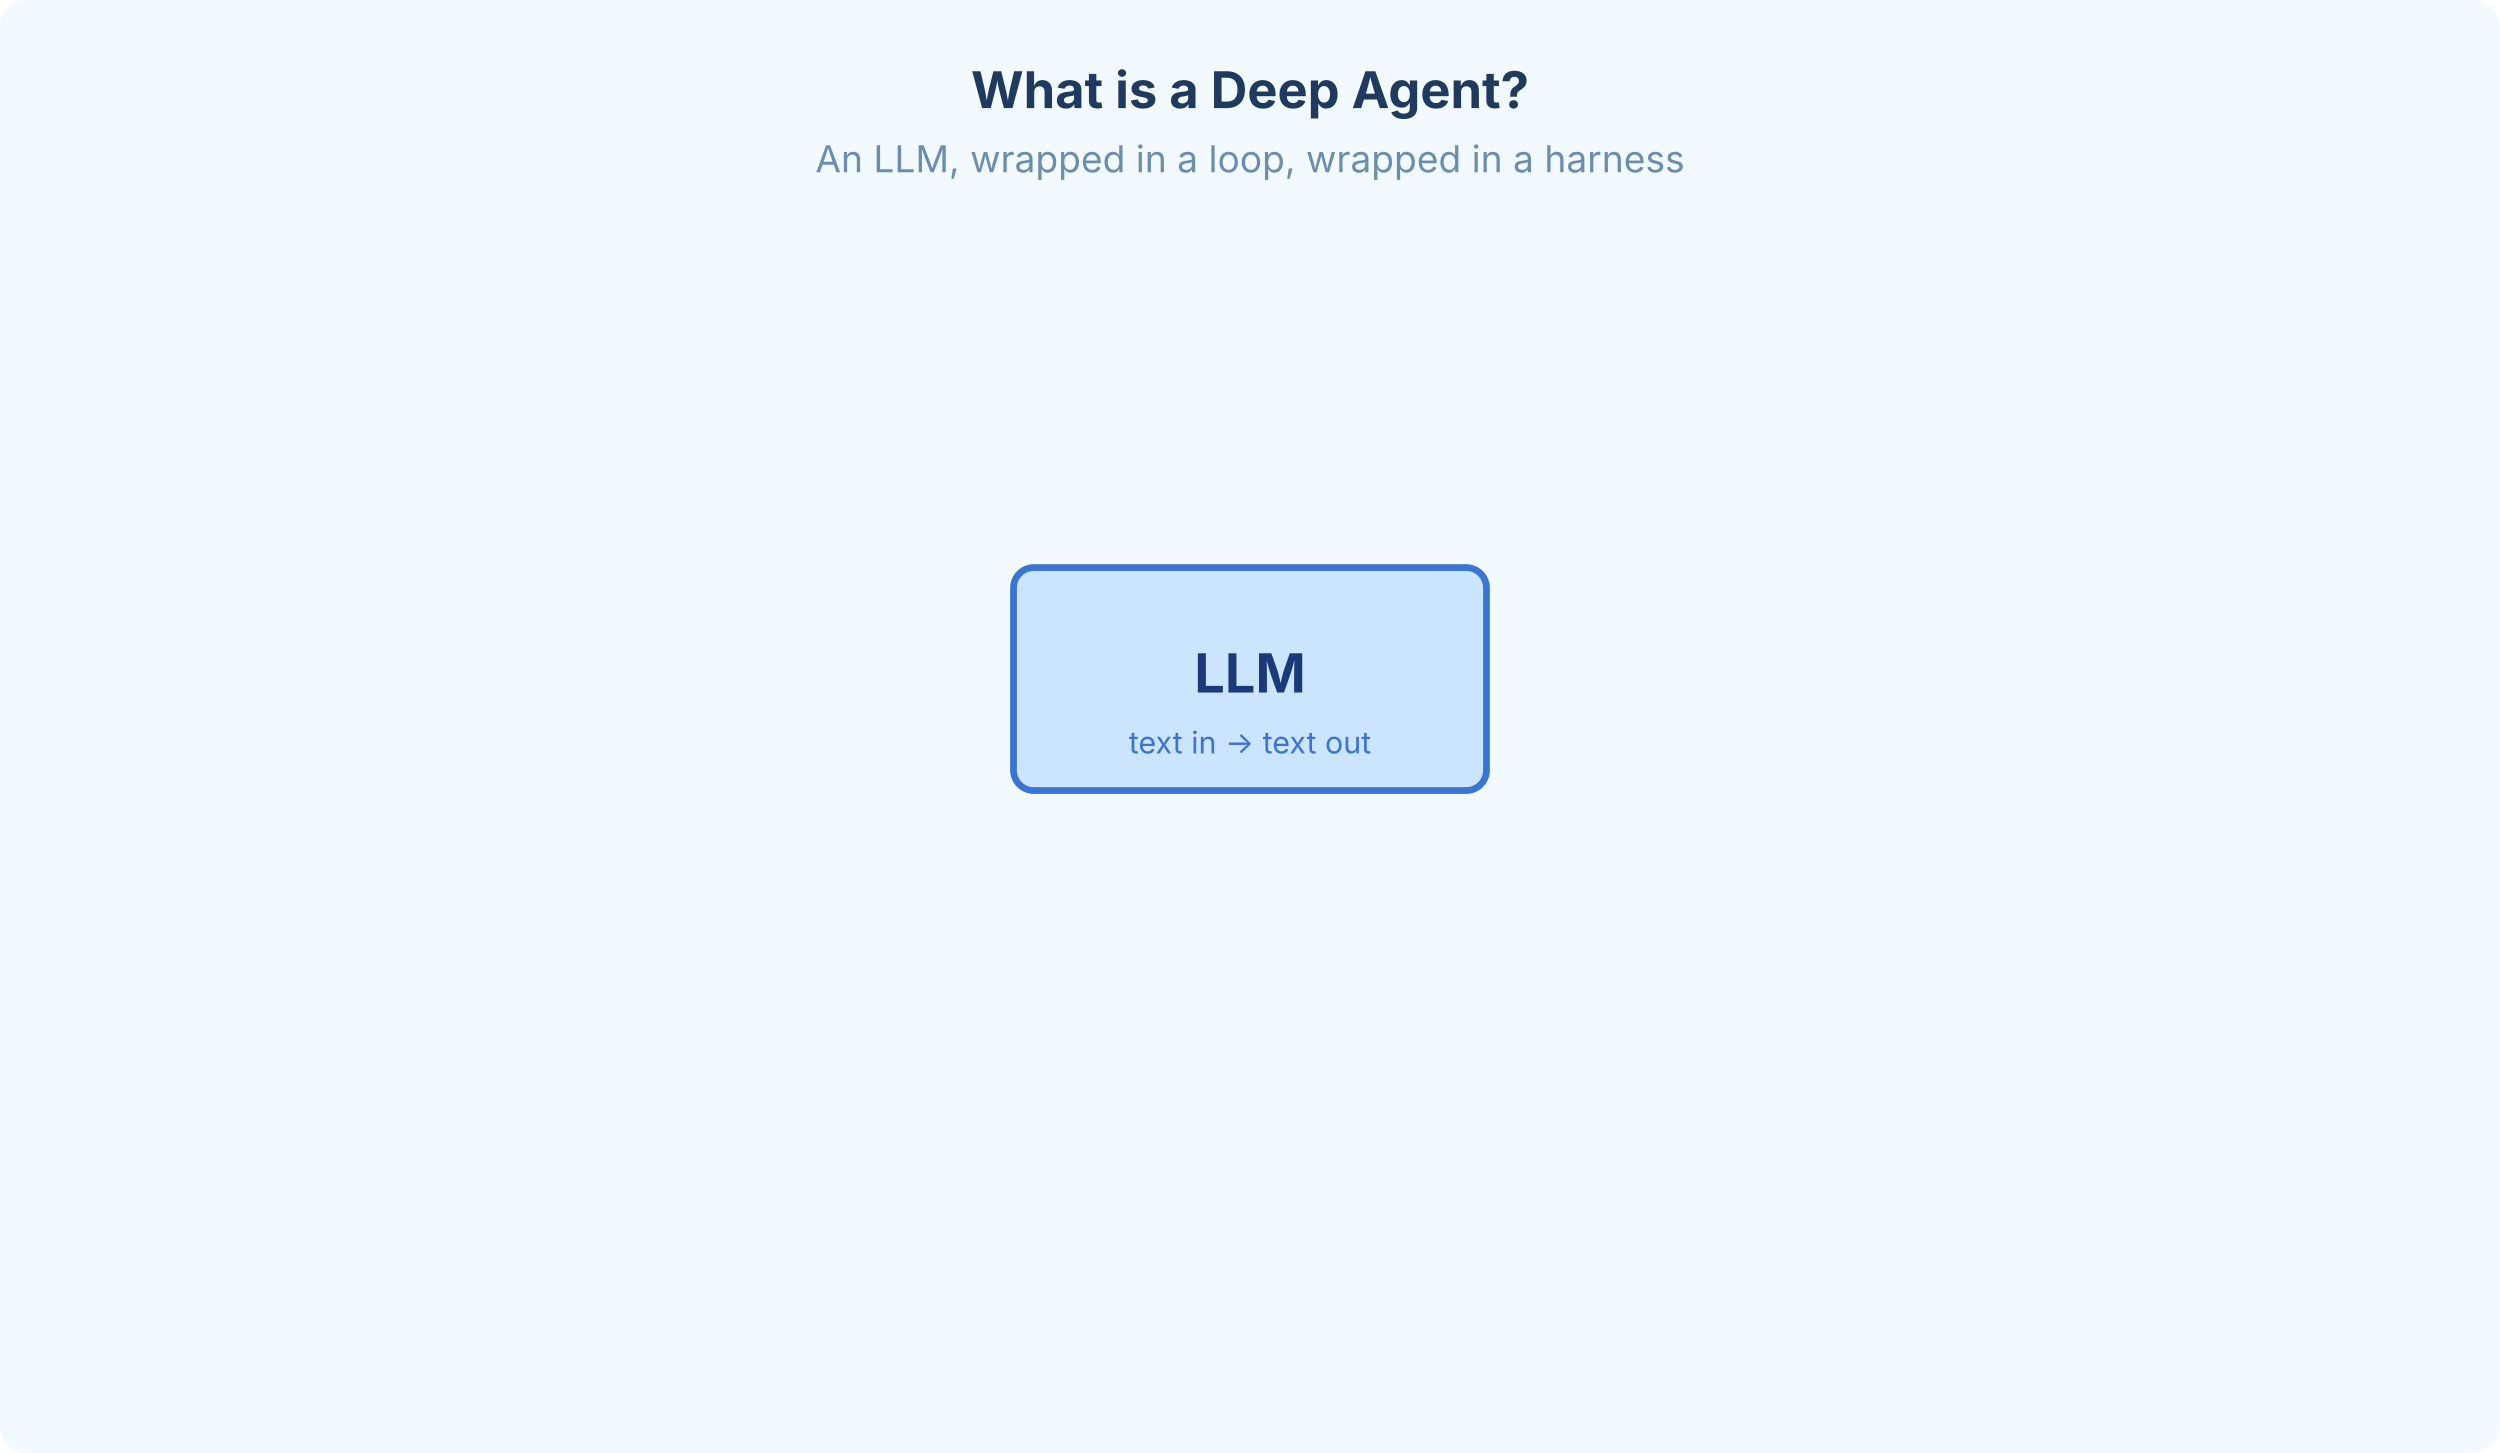
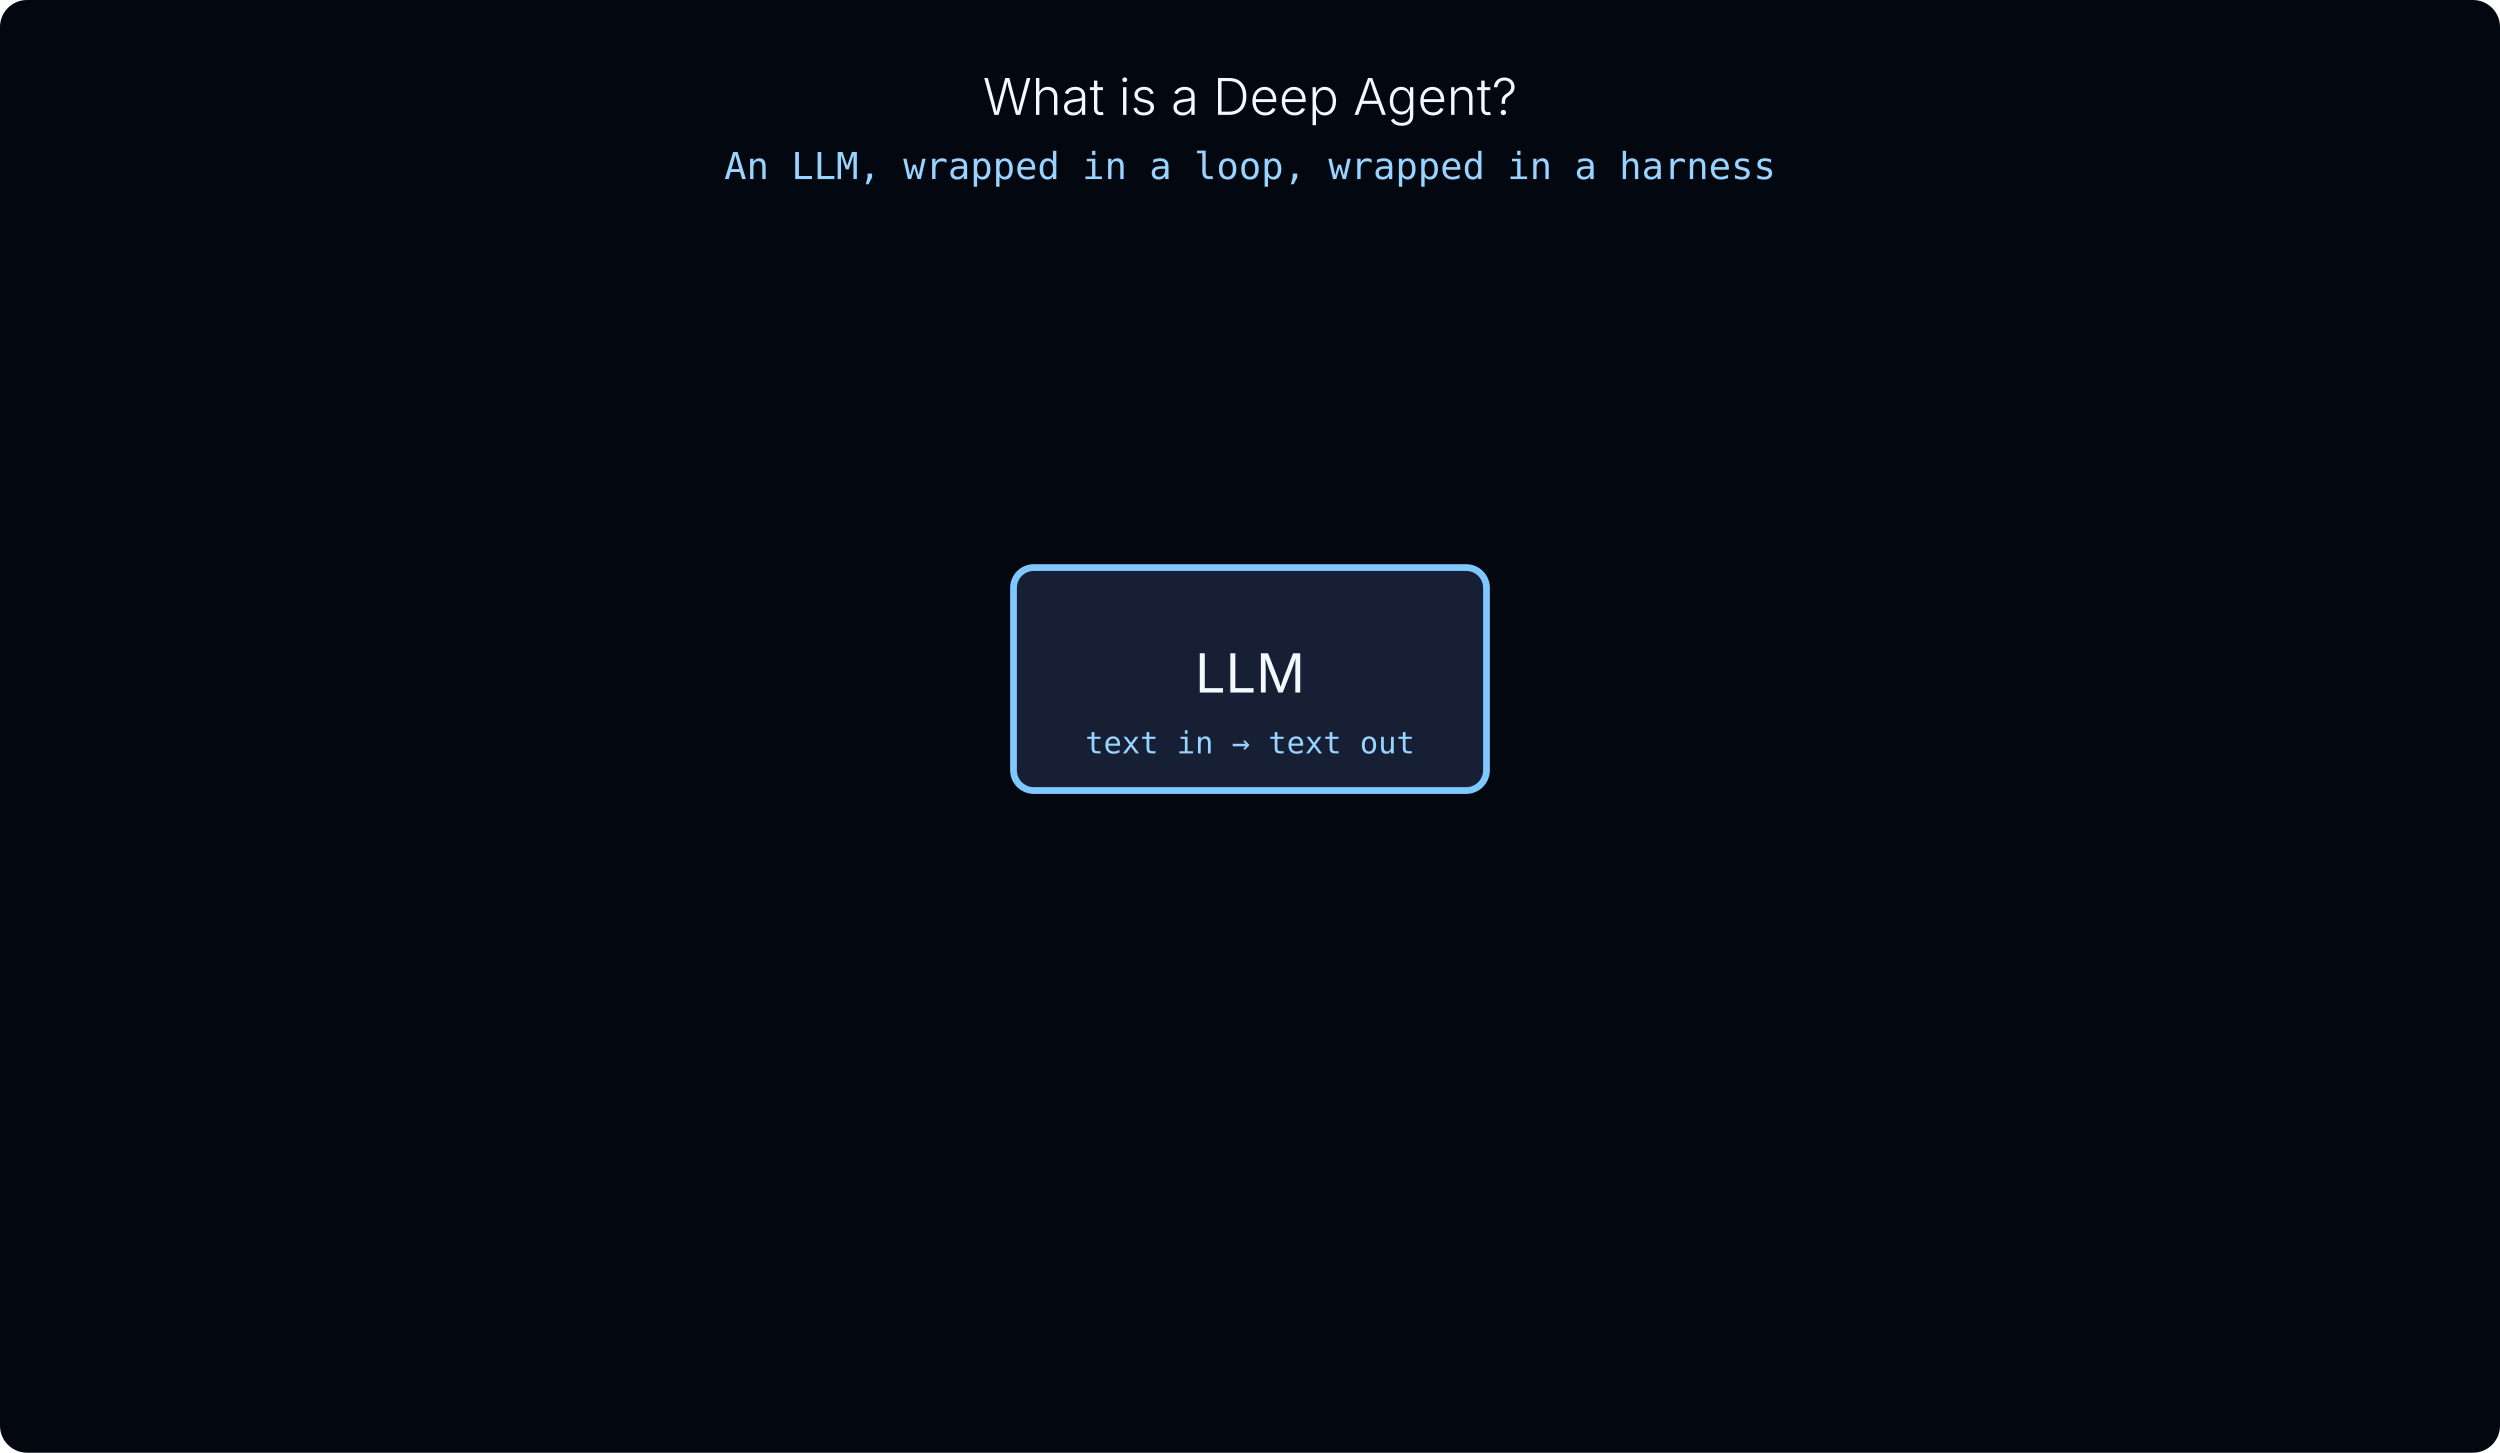
- <svg xmlns="http://www.w3.org/2000/svg" width="740" height="430" font-family="-apple-system, BlinkMacSystemFont, 'Segoe UI', sans-serif">
-   <rect width="740" height="430" fill="#F2FAFF" rx="8" />
-   <text x="370" y="32" text-anchor="middle" font-size="15" font-weight="700" fill="#1E3A5F">What is a Deep Agent?</text>
-   <text x="370" y="51" text-anchor="middle" font-size="11" fill="#6A8EB0">An LLM, wrapped in a loop, wrapped in a harness</text>
-   <rect x="300" y="168" width="140" height="66" rx="6" fill="#CCE5FF" stroke="#3A74D4" stroke-width="2" />
-   <text x="370" y="205" text-anchor="middle" font-size="16" font-weight="700" fill="#1A3A7A">LLM</text>
-   <text x="370" y="223" text-anchor="middle" font-size="9" fill="#3A74D4">text in → text out</text>
+ <svg xmlns="http://www.w3.org/2000/svg" width="740" height="430" font-family="'Inter', -apple-system, BlinkMacSystemFont, 'Segoe UI', sans-serif">
+   <rect width="740" height="430" fill="#030710" rx="8" />
+   <text x="370" y="34" text-anchor="middle" font-size="15" font-weight="300" fill="#F2FAFF">What is a Deep Agent?</text>
+   <text x="370" y="53" text-anchor="middle" font-size="11" fill="#99D3FF" font-family="'IBM Plex Mono', ui-monospace, SFMono-Regular, Menlo, Consolas, monospace">An LLM, wrapped in a loop, wrapped in a harness</text>
+   <rect x="300" y="168" width="140" height="66" rx="6" fill="#161F34" stroke="#7FC8FF" stroke-width="2" />
+   <text x="370" y="205" text-anchor="middle" font-size="16" font-weight="400" fill="#F2FAFF">LLM</text>
+   <text x="370" y="223" text-anchor="middle" font-size="9" fill="#99D3FF" font-family="'IBM Plex Mono', ui-monospace, SFMono-Regular, Menlo, Consolas, monospace">text in → text out</text>
</svg>
